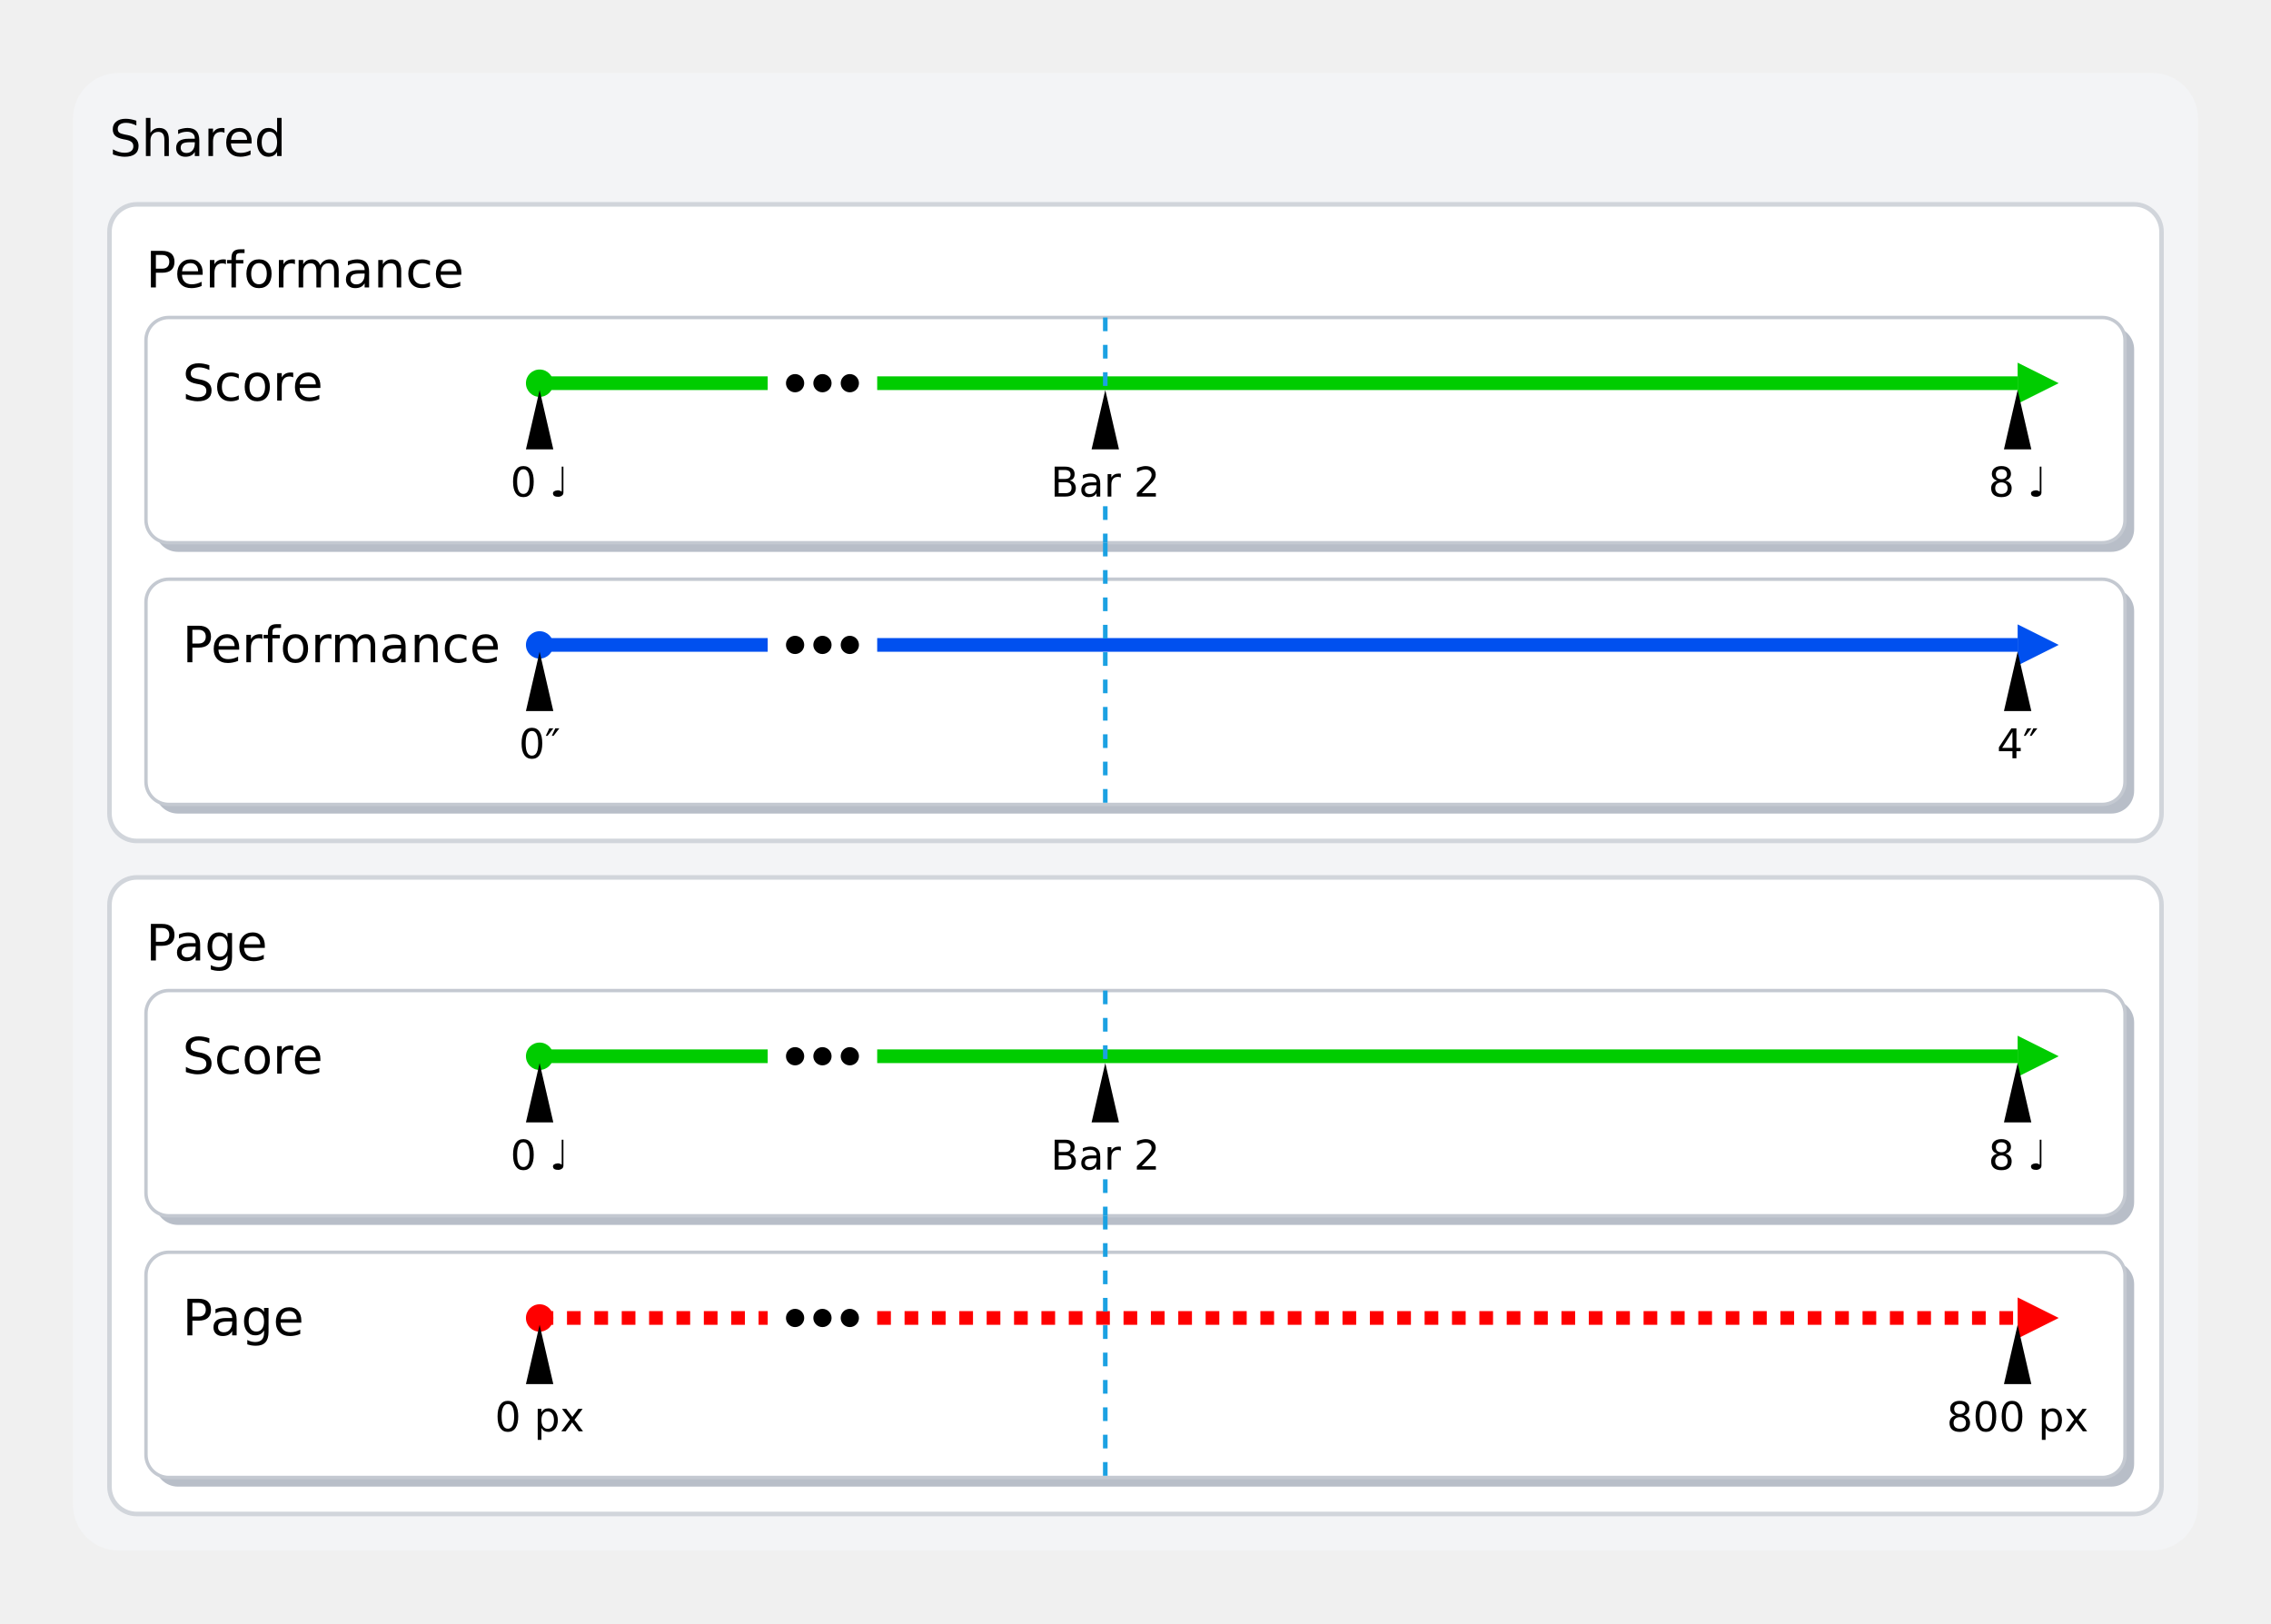
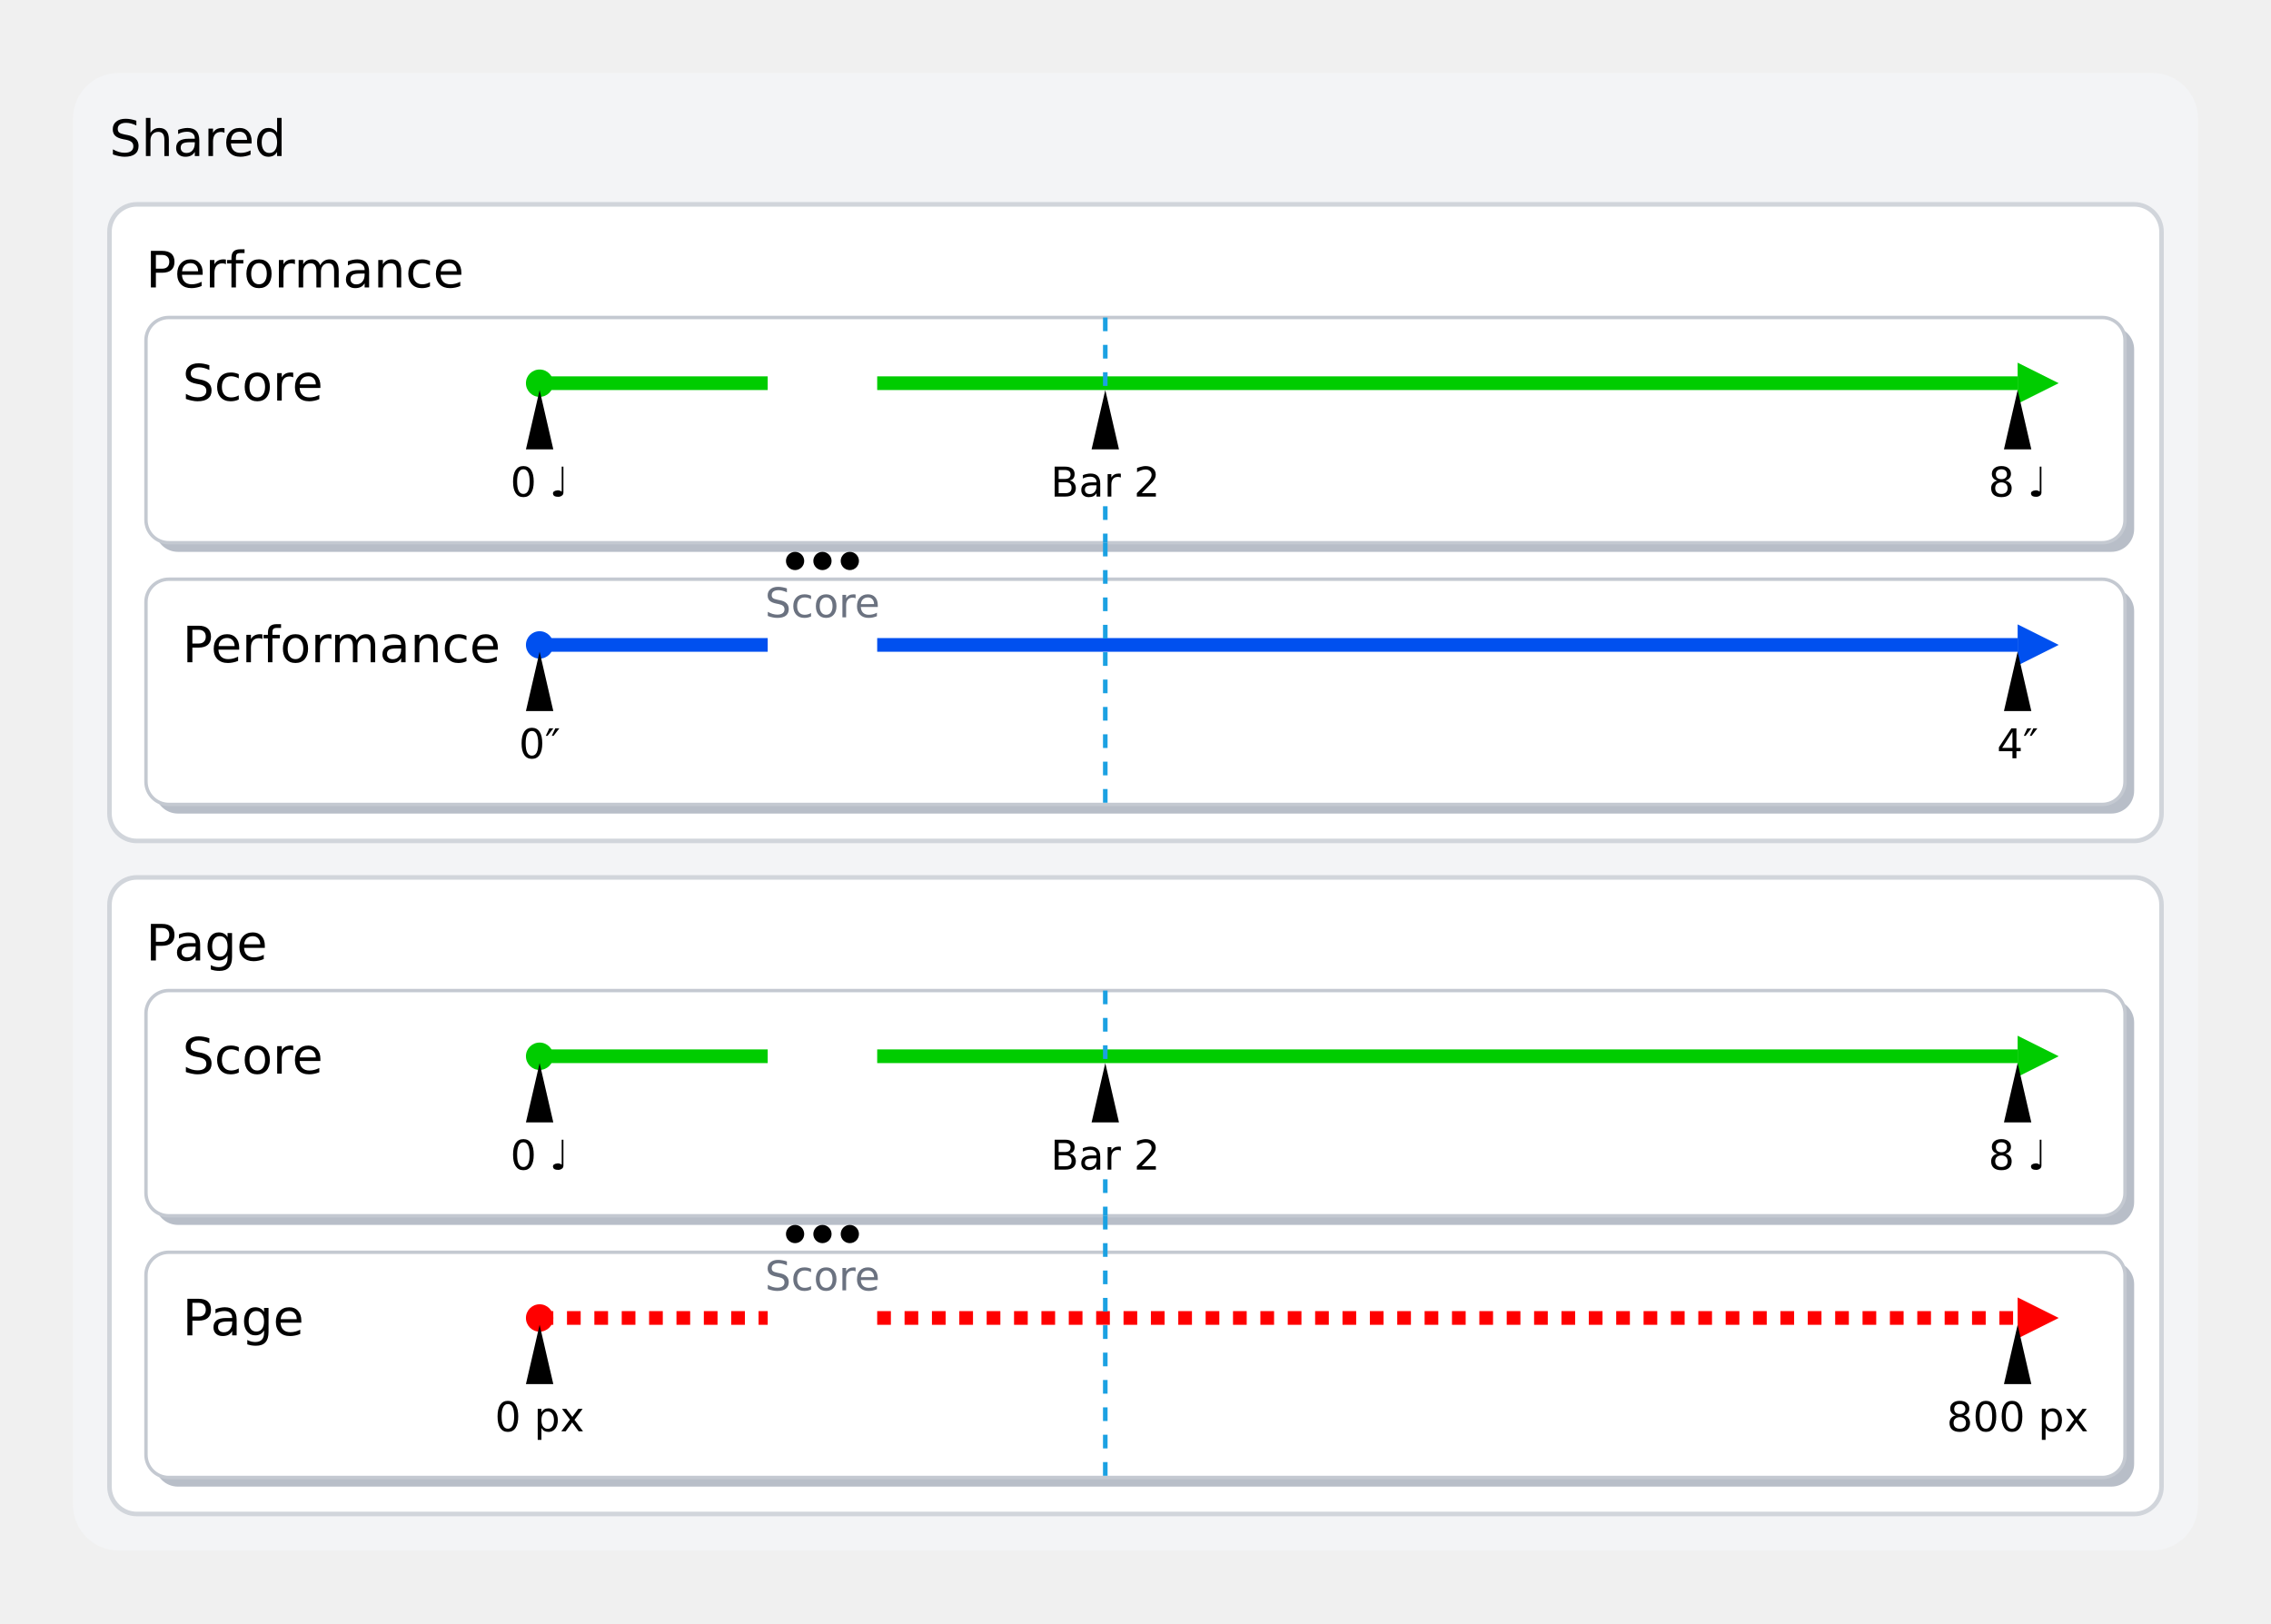
<svg xmlns="http://www.w3.org/2000/svg" width="497.831" height="355.93" viewBox="0 0 497.831 355.93" font-family="DejaVu Sans, Noto Music" text-rendering="geometricPrecision" style="font-kerning:none;font-variant-ligatures:none">
  <g transform="translate(16 16)">
    <rect x="0" y="0" width="465.831" height="323.93" rx="10" fill="#F3F4F6" />
    <text data-part="name" x="8" y="18.21" text-anchor="start" font-size="11" fill="#000000">Shared</text>
    <rect data-id="g1" x="8" y="28.805" width="449.831" height="139.562" rx="6" fill="#FFFFFF" stroke="#D1D5DB" stroke-width="1" />
    <text data-id="g1" data-part="name" x="16" y="47.015" text-anchor="start" font-size="11" fill="#000000">Performance</text>
    <rect data-id="t" data-part="card" x="18" y="55.609" width="433.831" height="49.379" rx="5" fill="#B8BEC8" />
    <rect data-id="t" data-part="card" x="16" y="53.609" width="433.831" height="49.379" rx="5" fill="#FFFFFF" stroke="#C4C9D1" stroke-width="0.75" />
    <line data-id="t" x1="102.291" y1="68.012" x2="152.292" y2="68.012" stroke="#00CC00" stroke-width="3" />
    <line data-id="t" x1="176.292" y1="68.012" x2="426.291" y2="68.012" stroke="#00CC00" stroke-width="3" />
    <circle data-id="t" cx="102.291" cy="68.012" r="3" fill="#00CC00" />
    <polygon data-id="t" points="435.291,68.012 426.291,63.512 426.291,72.512" fill="#00CC00" />
    <polygon data-id="timestamp_2" points="102.291,69.512 99.291,82.512 105.291,82.512" fill="#000000" />
    <polygon data-id="timestamp_1" points="226.292,69.512 223.292,82.512 229.292,82.512" fill="#000000" />
    <polygon data-id="timestamp_3" points="426.291,69.512 423.291,82.512 429.291,82.512" fill="#000000" />
    <text data-id="t" data-part="name" x="24" y="71.82" text-anchor="start" font-size="11" fill="#000000">Score</text>
    <text data-id="timestamp_2" data-part="coordinate" x="102.291" y="92.866" text-anchor="middle" font-size="9" fill="#000000">0 ♩</text>
    <text data-id="timestamp_1" data-part="name" x="226.292" y="92.866" text-anchor="middle" font-size="9" fill="#000000">Bar 2</text>
    <text data-id="timestamp_3" data-part="coordinate" x="426.291" y="92.866" text-anchor="middle" font-size="9" fill="#000000">8 ♩</text>
    <line data-id="timestamp_1" data-part="line" x1="226.292" y1="53.609" x2="226.292" y2="69.512" stroke="#1BA1E2" stroke-width="1" stroke-dasharray="3 3" />
    <line data-id="timestamp_1" data-part="line" x1="226.292" y1="94.988" x2="226.292" y2="102.988" stroke="#1BA1E2" stroke-width="1" stroke-dasharray="3 3" />
    <rect data-id="u" data-part="card" x="18" y="112.988" width="433.831" height="49.379" rx="5" fill="#B8BEC8" />
    <rect data-id="u" data-part="card" x="16" y="110.988" width="433.831" height="49.379" rx="5" fill="#FFFFFF" stroke="#C4C9D1" stroke-width="0.75" />
    <line data-id="u" x1="102.291" y1="125.391" x2="152.292" y2="125.391" stroke="#0050EF" stroke-width="3" />
    <line data-id="u" x1="176.292" y1="125.391" x2="426.291" y2="125.391" stroke="#0050EF" stroke-width="3" />
    <circle data-id="u" cx="102.291" cy="125.391" r="3" fill="#0050EF" />
    <polygon data-id="u" points="435.291,125.391 426.291,120.891 426.291,129.891" fill="#0050EF" />
    <polygon data-id="timestamp_4" points="102.291,126.891 99.291,139.891 105.291,139.891" fill="#000000" />
    <polygon data-id="timestamp_5" points="426.291,126.891 423.291,139.891 429.291,139.891" fill="#000000" />
    <text data-id="u" data-part="name" x="24" y="129.199" text-anchor="start" font-size="11" fill="#000000">Performance</text>
    <text data-id="timestamp_4" data-part="coordinate" x="102.291" y="150.245" text-anchor="middle" font-size="9" fill="#000000">0″</text>
    <text data-id="timestamp_5" data-part="coordinate" x="426.291" y="150.245" text-anchor="middle" font-size="9" fill="#000000">4″</text>
    <rect data-id="g2" x="8" y="176.367" width="449.831" height="139.562" rx="6" fill="#FFFFFF" stroke="#D1D5DB" stroke-width="1" />
    <text data-id="g2" data-part="name" x="16" y="194.578" text-anchor="start" font-size="11" fill="#000000">Page</text>
    <rect data-id="t" data-part="card" x="18" y="203.172" width="433.831" height="49.379" rx="5" fill="#B8BEC8" />
    <rect data-id="t" data-part="card" x="16" y="201.172" width="433.831" height="49.379" rx="5" fill="#FFFFFF" stroke="#C4C9D1" stroke-width="0.75" />
    <line data-id="t" x1="102.291" y1="215.574" x2="152.292" y2="215.574" stroke="#00CC00" stroke-width="3" />
    <line data-id="t" x1="176.292" y1="215.574" x2="426.291" y2="215.574" stroke="#00CC00" stroke-width="3" />
    <circle data-id="t" cx="102.291" cy="215.574" r="3" fill="#00CC00" />
    <polygon data-id="t" points="435.291,215.574 426.291,211.074 426.291,220.074" fill="#00CC00" />
    <polygon data-id="timestamp_2" points="102.291,217.074 99.291,230.074 105.291,230.074" fill="#000000" />
    <polygon data-id="timestamp_1" points="226.292,217.074 223.292,230.074 229.292,230.074" fill="#000000" />
    <polygon data-id="timestamp_3" points="426.291,217.074 423.291,230.074 429.291,230.074" fill="#000000" />
    <text data-id="t" data-part="name" x="24" y="219.382" text-anchor="start" font-size="11" fill="#000000">Score</text>
    <text data-id="timestamp_2" data-part="coordinate" x="102.291" y="240.428" text-anchor="middle" font-size="9" fill="#000000">0 ♩</text>
    <text data-id="timestamp_1" data-part="name" x="226.292" y="240.428" text-anchor="middle" font-size="9" fill="#000000">Bar 2</text>
    <text data-id="timestamp_3" data-part="coordinate" x="426.291" y="240.428" text-anchor="middle" font-size="9" fill="#000000">8 ♩</text>
    <line data-id="timestamp_1" data-part="line" x1="226.292" y1="201.172" x2="226.292" y2="217.074" stroke="#1BA1E2" stroke-width="1" stroke-dasharray="3 3" />
    <line data-id="timestamp_1" data-part="line" x1="226.292" y1="242.551" x2="226.292" y2="250.551" stroke="#1BA1E2" stroke-width="1" stroke-dasharray="3 3" />
    <rect data-id="v" data-part="card" x="18" y="260.551" width="433.831" height="49.379" rx="5" fill="#B8BEC8" />
    <rect data-id="v" data-part="card" x="16" y="258.551" width="433.831" height="49.379" rx="5" fill="#FFFFFF" stroke="#C4C9D1" stroke-width="0.75" />
    <line data-id="v" x1="102.291" y1="272.953" x2="152.292" y2="272.953" stroke="#FF0000" stroke-width="3" stroke-dasharray="3 3" />
    <line data-id="v" x1="176.292" y1="272.953" x2="426.291" y2="272.953" stroke="#FF0000" stroke-width="3" stroke-dasharray="3 3" />
    <circle data-id="v" cx="102.291" cy="272.953" r="3" fill="#FF0000" />
    <polygon data-id="v" points="435.291,272.953 426.291,268.453 426.291,277.453" fill="#FF0000" />
    <polygon data-id="timestamp_6" points="102.291,274.453 99.291,287.453 105.291,287.453" fill="#000000" />
    <polygon data-id="timestamp_7" points="426.291,274.453 423.291,287.453 429.291,287.453" fill="#000000" />
    <text data-id="v" data-part="name" x="24" y="276.761" text-anchor="start" font-size="11" fill="#000000">Page</text>
    <text data-id="timestamp_6" data-part="coordinate" x="102.291" y="297.807" text-anchor="middle" font-size="9" fill="#000000">0 px</text>
    <text data-id="timestamp_7" data-part="coordinate" x="426.291" y="297.807" text-anchor="middle" font-size="9" fill="#000000">800 px</text>
-     <circle data-id="elision_1" data-part="ellipsis" cx="158.292" cy="68.012" r="2" fill="#000000" />
-     <circle data-id="elision_1" data-part="ellipsis" cx="164.292" cy="68.012" r="2" fill="#000000" />
-     <circle data-id="elision_1" data-part="ellipsis" cx="170.292" cy="68.012" r="2" fill="#000000" />
-     <circle data-id="elision_1" data-part="ellipsis" cx="158.292" cy="125.391" r="2" fill="#000000" />
-     <circle data-id="elision_1" data-part="ellipsis" cx="164.292" cy="125.391" r="2" fill="#000000" />
-     <circle data-id="elision_1" data-part="ellipsis" cx="170.292" cy="125.391" r="2" fill="#000000" />
-     <circle data-id="elision_1" data-part="ellipsis" cx="158.292" cy="215.574" r="2" fill="#000000" />
-     <circle data-id="elision_1" data-part="ellipsis" cx="164.292" cy="215.574" r="2" fill="#000000" />
-     <circle data-id="elision_1" data-part="ellipsis" cx="170.292" cy="215.574" r="2" fill="#000000" />
-     <circle data-id="elision_1" data-part="ellipsis" cx="158.292" cy="272.953" r="2" fill="#000000" />
-     <circle data-id="elision_1" data-part="ellipsis" cx="164.292" cy="272.953" r="2" fill="#000000" />
-     <circle data-id="elision_1" data-part="ellipsis" cx="170.292" cy="272.953" r="2" fill="#000000" />
+     <circle data-id="elision_1" data-part="ellipsis" cx="158.292" cy="106.988" r="2" fill="#000000" />
+     <circle data-id="elision_1" data-part="ellipsis" cx="164.292" cy="106.988" r="2" fill="#000000" />
+     <circle data-id="elision_1" data-part="ellipsis" cx="170.292" cy="106.988" r="2" fill="#000000" />
+     <text data-id="elision_1" data-part="name" x="164.292" y="119.342" text-anchor="middle" font-size="9" fill="#6B7280">Score</text>
+     <circle data-id="elision_1" data-part="ellipsis" cx="158.292" cy="254.551" r="2" fill="#000000" />
+     <circle data-id="elision_1" data-part="ellipsis" cx="164.292" cy="254.551" r="2" fill="#000000" />
+     <circle data-id="elision_1" data-part="ellipsis" cx="170.292" cy="254.551" r="2" fill="#000000" />
+     <text data-id="elision_1" data-part="name" x="164.292" y="266.905" text-anchor="middle" font-size="9" fill="#6B7280">Score</text>
    <line data-id="timestamp_1" data-part="line" x1="226.292" y1="102.988" x2="226.292" y2="160.367" stroke="#1BA1E2" stroke-width="1" stroke-dasharray="3 3" />
    <line data-id="timestamp_1" data-part="line" x1="226.292" y1="250.551" x2="226.292" y2="307.93" stroke="#1BA1E2" stroke-width="1" stroke-dasharray="3 3" />
  </g>
</svg>
